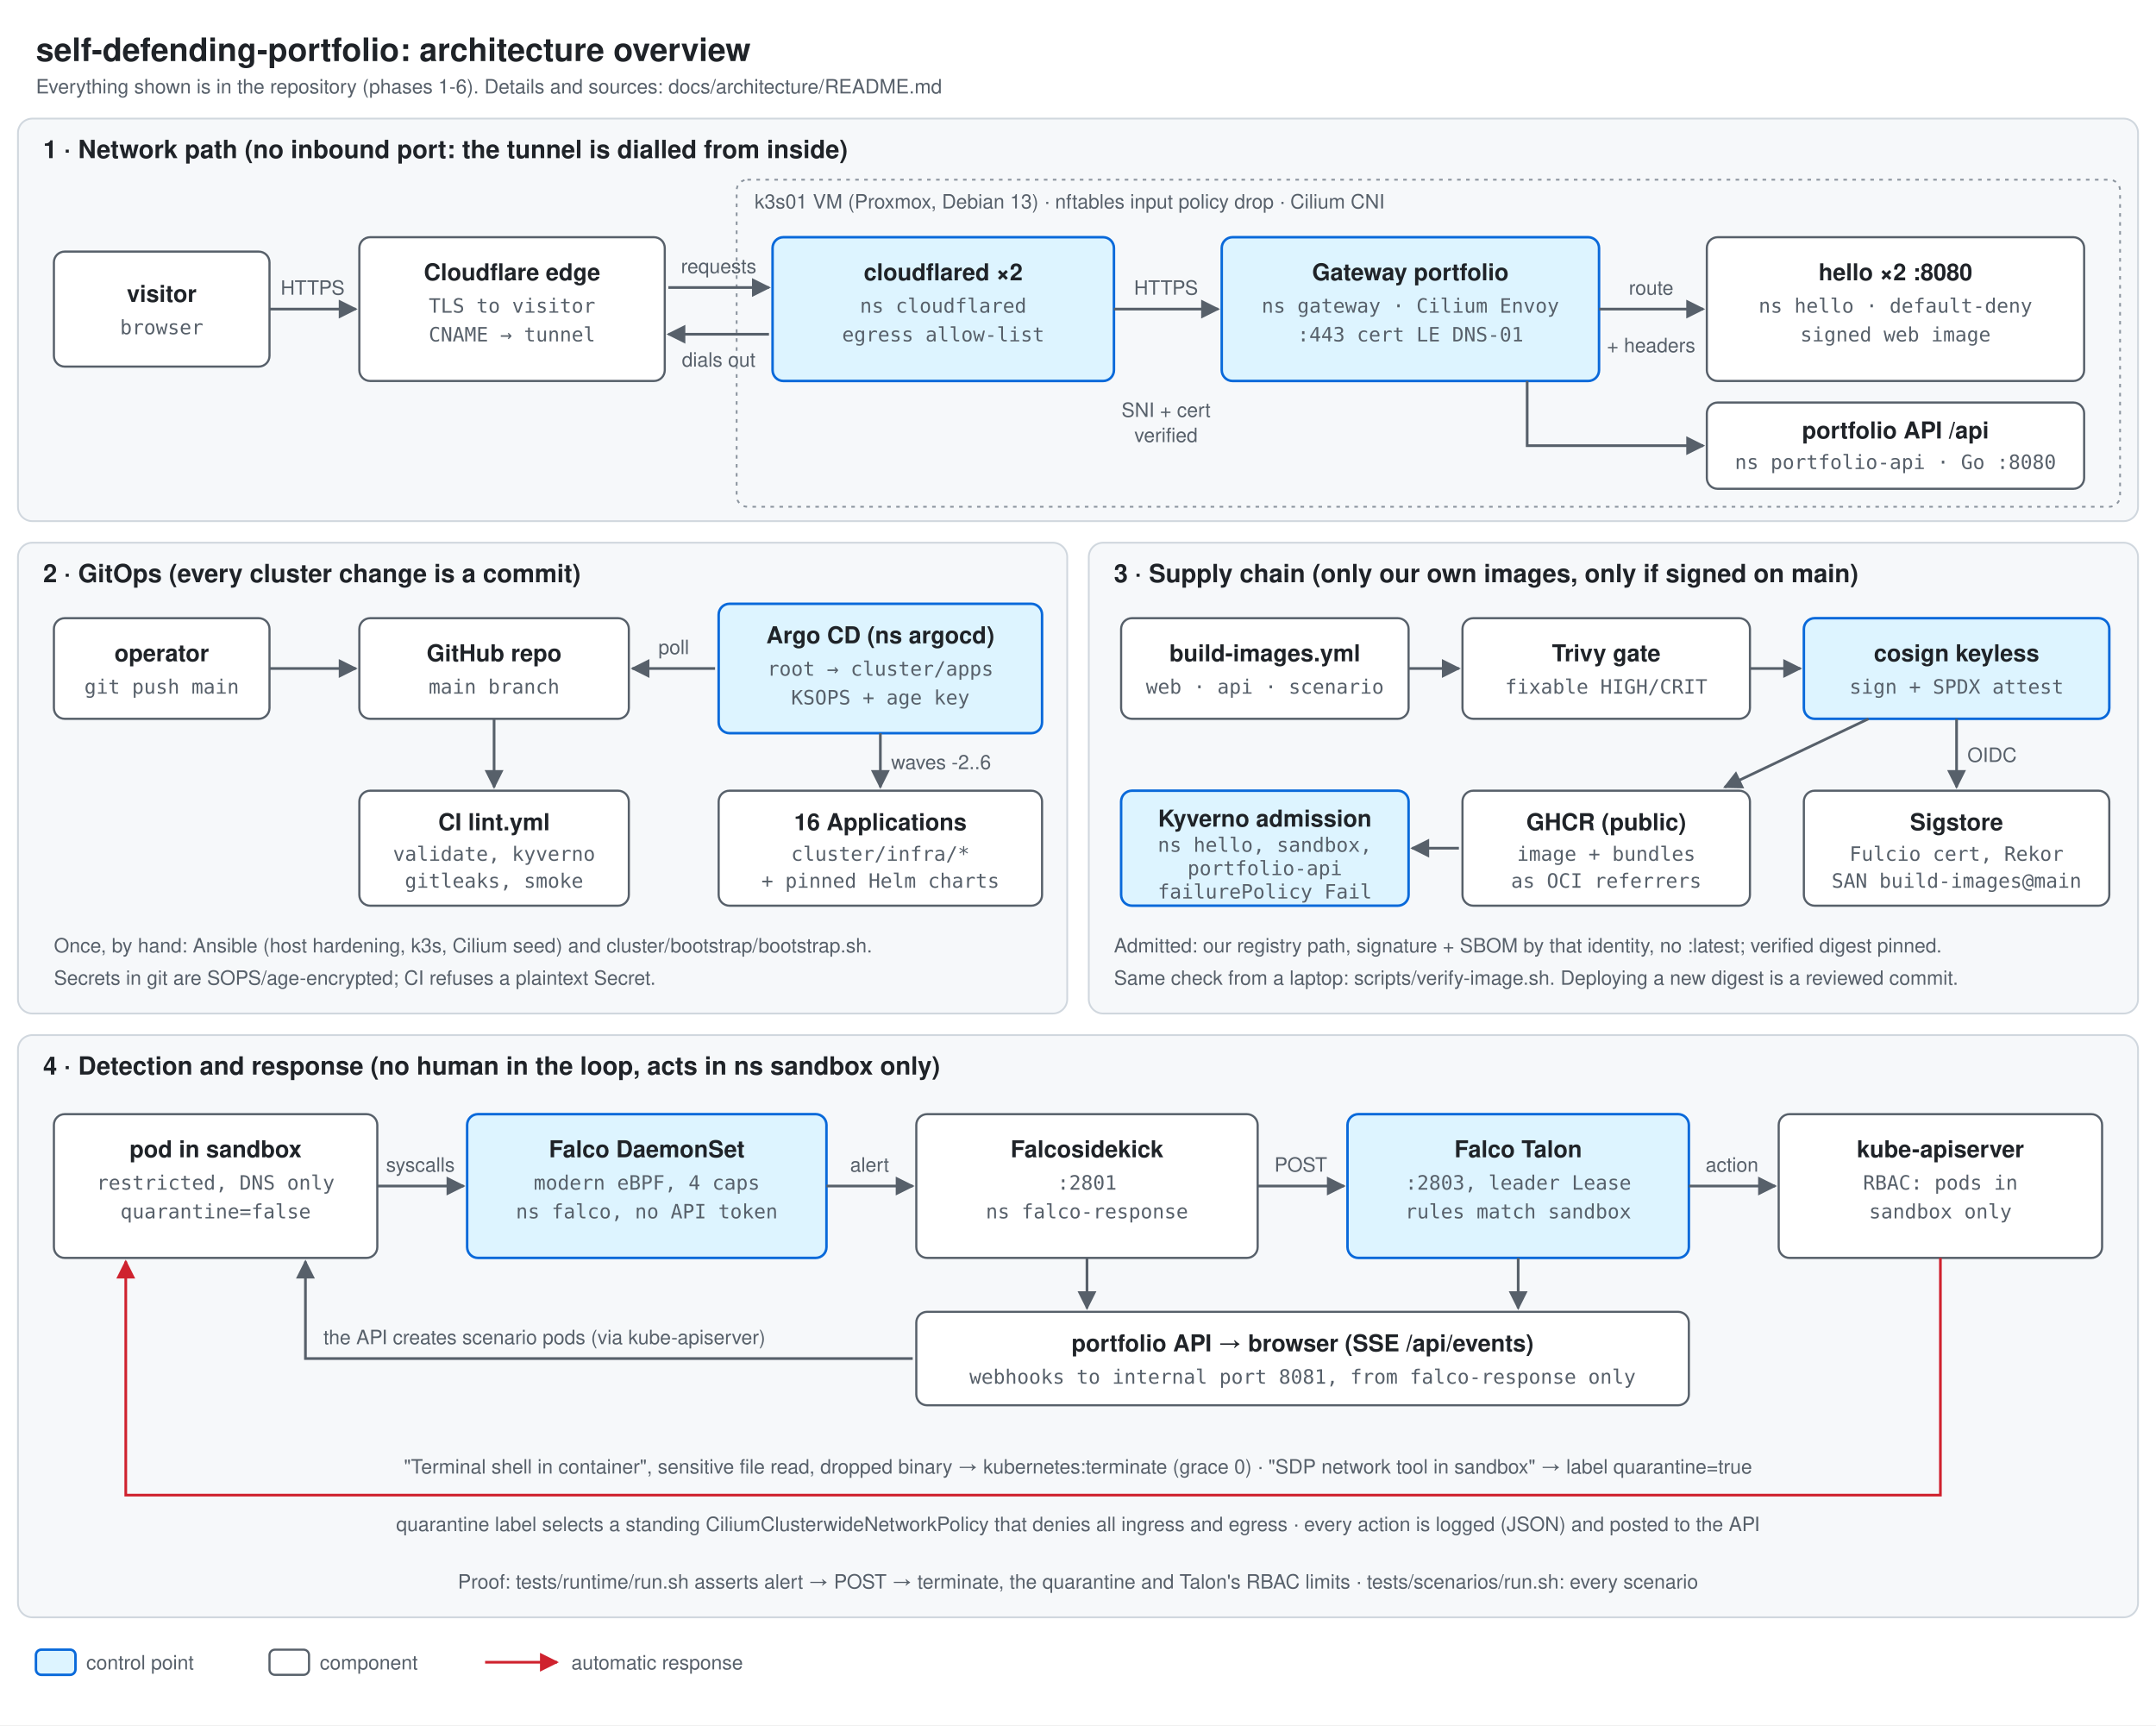
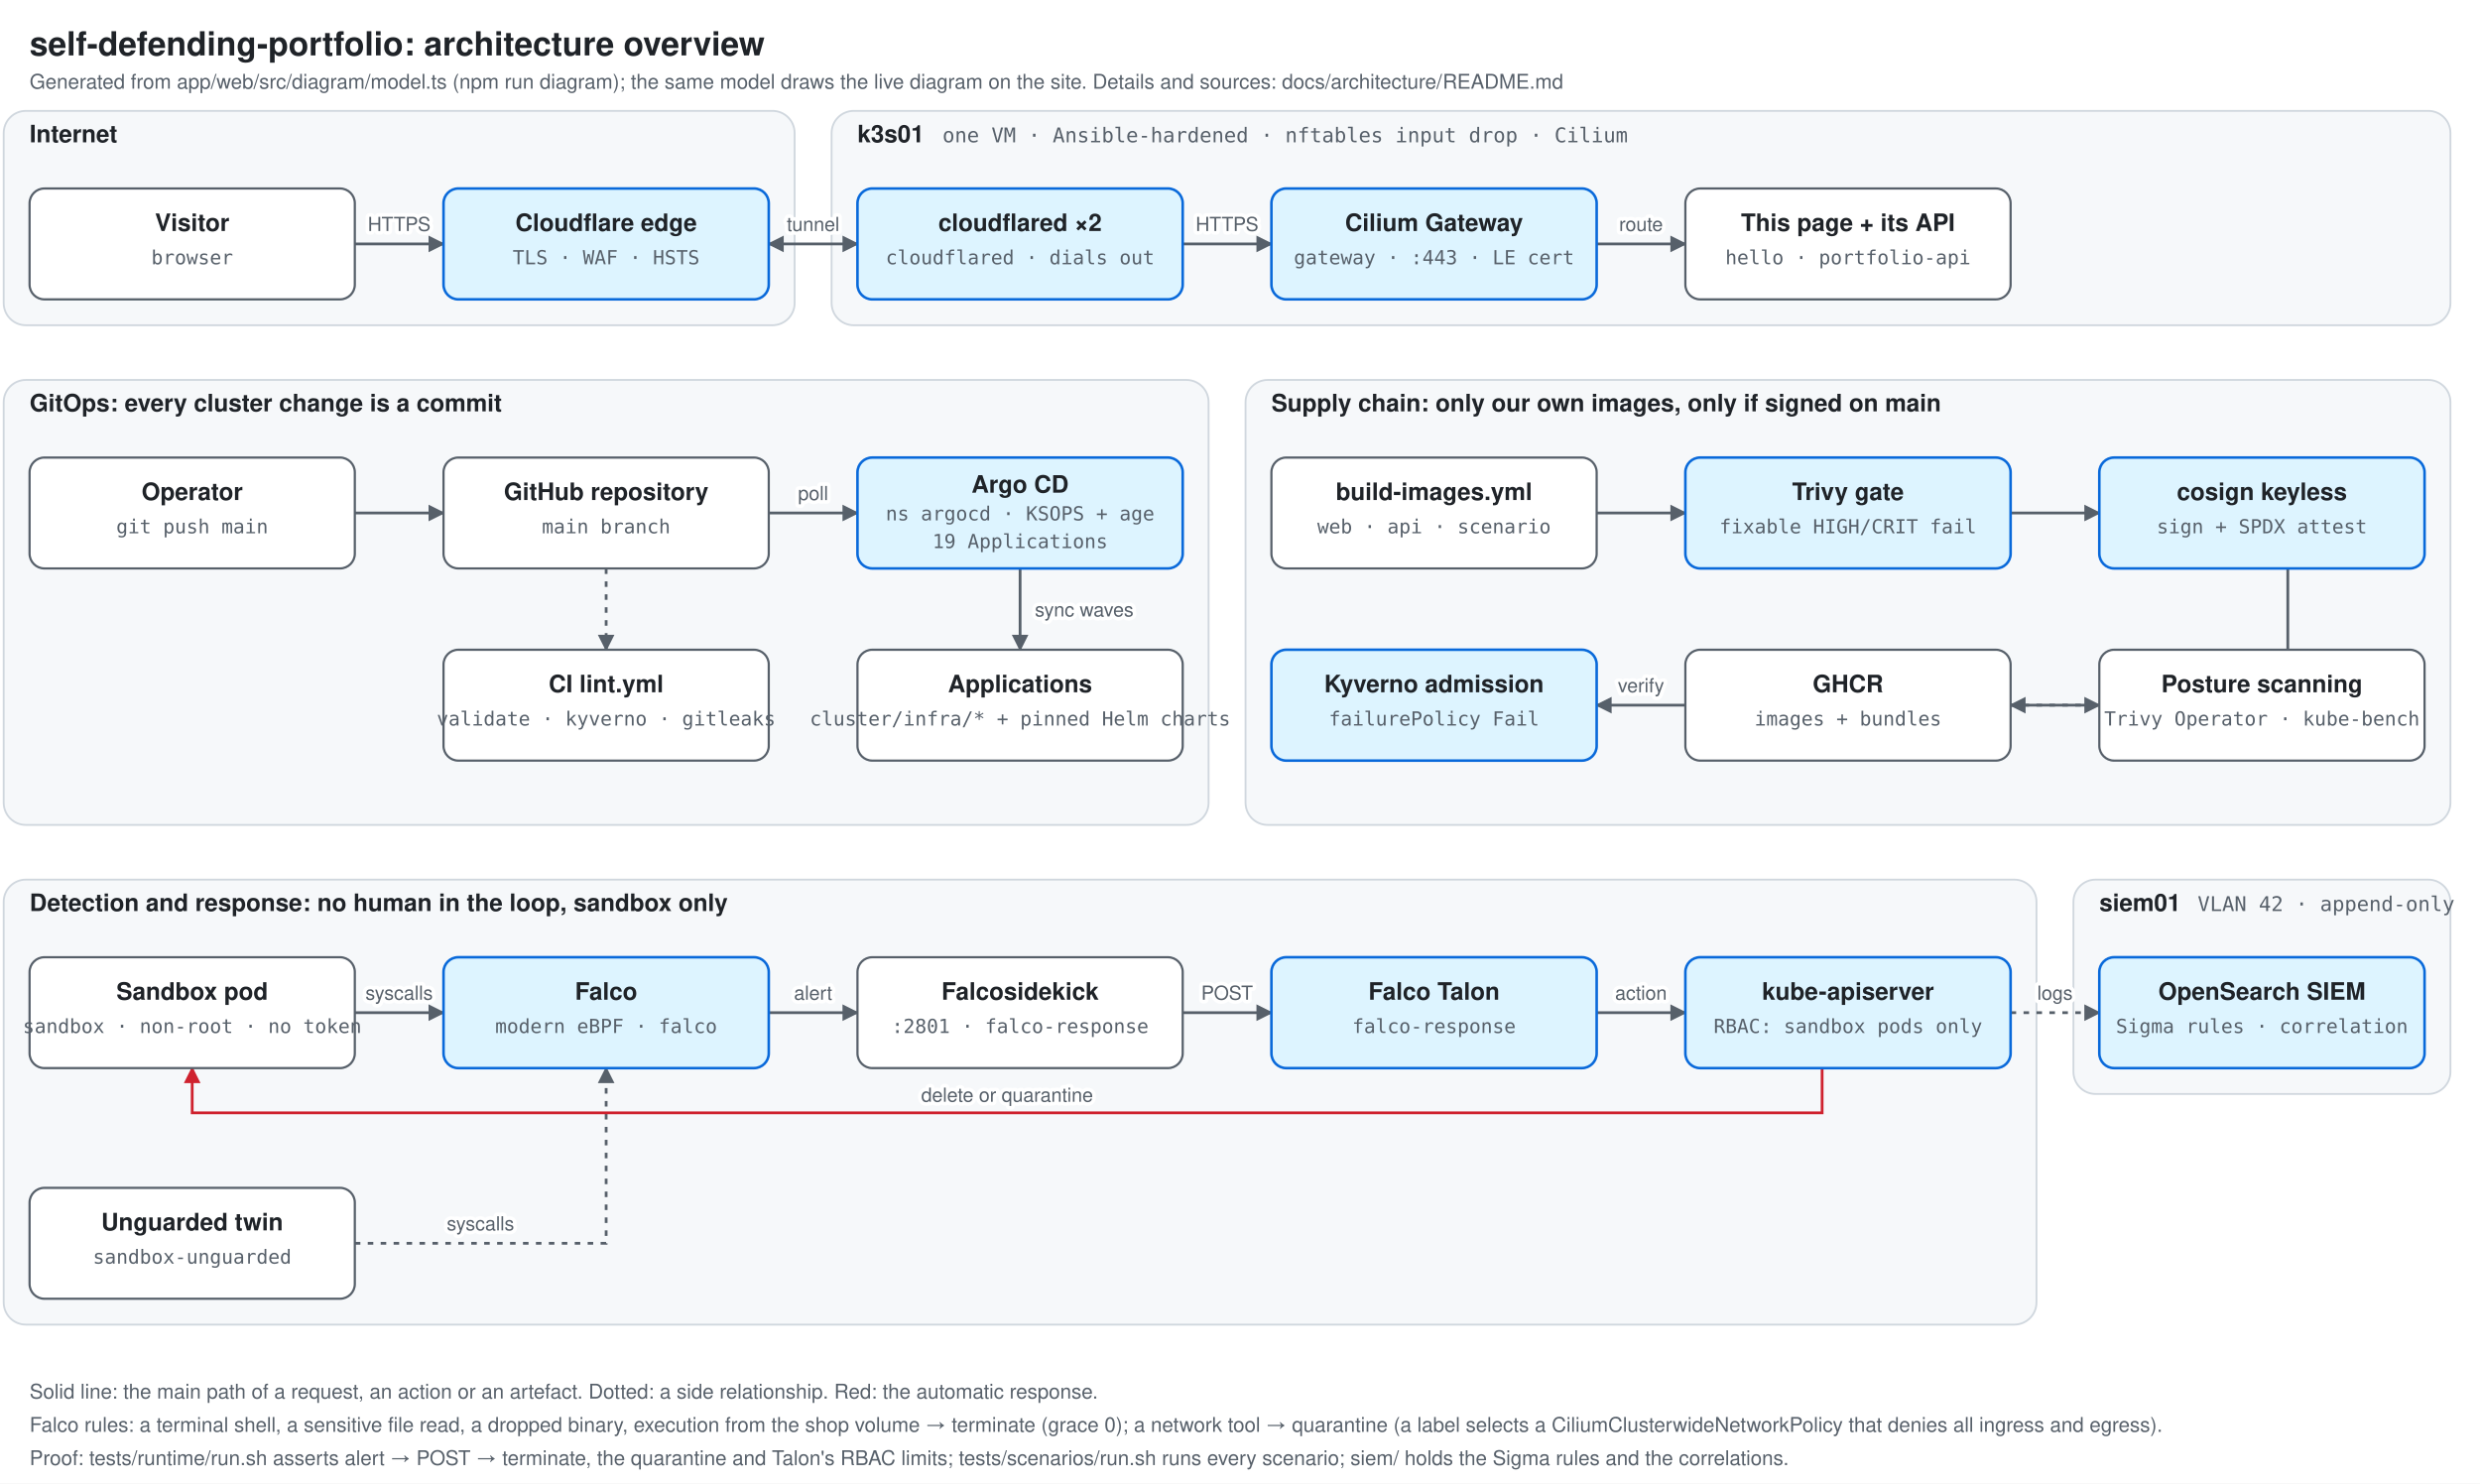
- <svg xmlns="http://www.w3.org/2000/svg" viewBox="0 0 1200 960" width="1200" height="960" role="img" aria-labelledby="t d">
+ <svg xmlns="http://www.w3.org/2000/svg" viewBox="0 0 1342 802.8" width="1342" height="802.8" role="img" aria-labelledby="ov-t ov-d">
  <style>
-     .bg { fill: #ffffff; }
-     .panel { fill: #f6f8fa; stroke: #d0d7de; stroke-width: 1; }
-     .zone { fill: none; stroke: #8c959f; stroke-width: 1; stroke-dasharray: 2 3; }
-     .box { fill: #ffffff; stroke: #57606a; stroke-width: 1.2; }
-     .key { fill: #ddf4ff; stroke: #0969da; stroke-width: 1.4; }
-     .h { font: 600 18px system-ui, -apple-system, "Segoe UI", Helvetica, Arial, sans-serif; fill: #1f2328; }
-     .ph { font: 600 14px system-ui, -apple-system, "Segoe UI", Helvetica, Arial, sans-serif; fill: #1f2328; }
-     .b { font: 600 13px system-ui, -apple-system, "Segoe UI", Helvetica, Arial, sans-serif; fill: #1f2328; }
-     .s { font: 11px ui-monospace, SFMono-Regular, Menlo, Consolas, monospace; fill: #57606a; }
-     .l { font: 11px system-ui, -apple-system, "Segoe UI", Helvetica, Arial, sans-serif; fill: #57606a; }
-     .a { fill: none; stroke: #57606a; stroke-width: 1.5; }
-     .ar { fill: none; stroke: #cf222e; stroke-width: 1.5; }
-     .mh { fill: #57606a; }
-     .mhr { fill: #cf222e; }
+     .dg-bg { fill: #ffffff; }
+     .dg-zonebox { fill: #f6f8fa; stroke: #d0d7de; stroke-width: 1; }
+     .dg-zonetitle { font: 600 13px system-ui, -apple-system, "Segoe UI", Helvetica, Arial, sans-serif; fill: #1f2328; }
+     .dg-zonesub { font: 11px ui-monospace, SFMono-Regular, Menlo, Consolas, monospace; fill: #57606a; }
+     .dg-box { fill: #ffffff; stroke: #57606a; stroke-width: 1.2; }
+     .dg-node--control .dg-box { fill: #ddf4ff; stroke: #0969da; stroke-width: 1.4; }
+     .dg-label { font: 600 13px system-ui, -apple-system, "Segoe UI", Helvetica, Arial, sans-serif; fill: #1f2328; }
+     .dg-sub { font: 10.5px ui-monospace, SFMono-Regular, Menlo, Consolas, monospace; fill: #57606a; }
+     .dg-line { fill: none; stroke: #57606a; stroke-width: 1.5; }
+     .dg-edge--side .dg-line { stroke-dasharray: 3 4; }
+     .dg-edge--response .dg-line { stroke: #cf222e; }
+     .dg-packet { display: none; }
+     .dg-edgelabel { font: 10.5px system-ui, -apple-system, "Segoe UI", Helvetica, Arial, sans-serif; fill: #57606a; paint-order: stroke; stroke: #ffffff; stroke-width: 4px; stroke-linejoin: round; }
+     .dg-head { fill: #57606a; }
+     .dg-head--response { fill: #cf222e; }
+     .dg-title { font: 600 18px system-ui, -apple-system, "Segoe UI", Helvetica, Arial, sans-serif; fill: #1f2328; }
+     .dg-foot { font: 11px system-ui, -apple-system, "Segoe UI", Helvetica, Arial, sans-serif; fill: #57606a; }
    @media (prefers-color-scheme: dark) {
-       .bg { fill: #0d1117; }
-       .panel { fill: #161b22; stroke: #30363d; }
-       .zone { stroke: #6e7681; }
-       .box { fill: #0d1117; stroke: #8b949e; }
-       .key { fill: #0c2d6b; stroke: #4493f8; }
-       .h, .ph, .b { fill: #e6edf3; }
-       .s, .l { fill: #9198a1; }
-       .a { stroke: #8b949e; }
-       .ar { stroke: #f85149; }
-       .mh { fill: #8b949e; }
-       .mhr { fill: #f85149; }
+       .dg-bg { fill: #0d1117; }
+       .dg-zonebox { fill: #161b22; stroke: #30363d; }
+       .dg-zonetitle, .dg-label, .dg-title { fill: #e6edf3; }
+       .dg-zonesub, .dg-sub, .dg-edgelabel, .dg-foot { fill: #9198a1; }
+       .dg-edgelabel { stroke: #0d1117; }
+       .dg-box { fill: #0d1117; stroke: #8b949e; }
+       .dg-node--control .dg-box { fill: #0c2d6b; stroke: #4493f8; }
+       .dg-line { stroke: #8b949e; }
+       .dg-head { fill: #8b949e; }
+       .dg-edge--response .dg-line, .dg-head--response { stroke: #f85149; fill: #f85149; }
+       .dg-edge--response .dg-line { fill: none; }
    }
  </style>
-   <defs>
-     <marker id="m" viewBox="0 0 10 10" refX="9" refY="5" markerWidth="7" markerHeight="7" orient="auto-start-reverse">
-       <path class="mh" d="M0,0 L10,5 L0,10 z" />
-     </marker>
-     <marker id="mr" viewBox="0 0 10 10" refX="9" refY="5" markerWidth="7" markerHeight="7" orient="auto-start-reverse">
-       <path class="mhr" d="M0,0 L10,5 L0,10 z" />
-     </marker>
-   </defs>
-   <rect class="bg" x="0" y="0" width="1200" height="960" />
-   <text class="h" x="20" y="34">self-defending-portfolio: architecture overview</text>
-   <text class="l" x="20" y="52">Everything shown is in the repository (phases 1-6). Details and sources: docs/architecture/README.md</text>
-   <rect class="panel" x="10" y="66" width="1180" height="224" rx="8" />
-   <text class="ph" x="24" y="88">1 · Network path (no inbound port: the tunnel is dialled from inside)</text>
-   <rect class="zone" x="410" y="100" width="770" height="182" rx="6" />
-   <text class="l" x="420" y="116">k3s01 VM (Proxmox, Debian 13) · nftables input policy drop · Cilium CNI</text>
-   <rect class="box" x="30" y="140" width="120" height="64" rx="6" />
-   <text class="b" x="90" y="168" text-anchor="middle">visitor</text>
-   <text class="s" x="90" y="186" text-anchor="middle">browser</text>
-   <rect class="box" x="200" y="132" width="170" height="80" rx="6" />
-   <text class="b" x="285" y="156" text-anchor="middle">Cloudflare edge</text>
-   <text class="s" x="285" y="174" text-anchor="middle">TLS to visitor</text>
-   <text class="s" x="285" y="190" text-anchor="middle">CNAME → tunnel</text>
-   <rect class="key" x="430" y="132" width="190" height="80" rx="6" />
-   <text class="b" x="525" y="156" text-anchor="middle">cloudflared ×2</text>
-   <text class="s" x="525" y="174" text-anchor="middle">ns cloudflared</text>
-   <text class="s" x="525" y="190" text-anchor="middle">egress allow-list</text>
-   <rect class="key" x="680" y="132" width="210" height="80" rx="6" />
-   <text class="b" x="785" y="156" text-anchor="middle">Gateway portfolio</text>
-   <text class="s" x="785" y="174" text-anchor="middle">ns gateway · Cilium Envoy</text>
-   <text class="s" x="785" y="190" text-anchor="middle">:443 cert LE DNS-01</text>
-   <rect class="box" x="950" y="132" width="210" height="80" rx="6" />
-   <text class="b" x="1055" y="156" text-anchor="middle">hello ×2 :8080</text>
-   <text class="s" x="1055" y="174" text-anchor="middle">ns hello · default-deny</text>
-   <text class="s" x="1055" y="190" text-anchor="middle">signed web image</text>
-   <rect class="box" x="950" y="224" width="210" height="48" rx="6" />
-   <text class="b" x="1055" y="244" text-anchor="middle">portfolio API /api</text>
-   <text class="s" x="1055" y="261" text-anchor="middle">ns portfolio-api · Go :8080</text>
-   <path class="a" d="M150,172 L198,172" marker-end="url(#m)" />
-   <text class="l" x="174" y="164" text-anchor="middle">HTTPS</text>
-   <path class="a" d="M372,160 L428,160" marker-end="url(#m)" />
-   <text class="l" x="400" y="152" text-anchor="middle">requests</text>
-   <path class="a" d="M428,186 L372,186" marker-end="url(#m)" />
-   <text class="l" x="400" y="204" text-anchor="middle">dials out</text>
-   <path class="a" d="M620,172 L678,172" marker-end="url(#m)" />
-   <text class="l" x="649" y="164" text-anchor="middle">HTTPS</text>
-   <text class="l" x="649" y="232" text-anchor="middle">SNI + cert</text>
-   <text class="l" x="649" y="246" text-anchor="middle">verified</text>
-   <path class="a" d="M890,172 L948,172" marker-end="url(#m)" />
-   <text class="l" x="919" y="164" text-anchor="middle">route</text>
-   <text class="l" x="919" y="196" text-anchor="middle">+ headers</text>
-   <path class="a" d="M850,212 L850,248 L948,248" marker-end="url(#m)" />
-   <rect class="panel" x="10" y="302" width="584" height="262" rx="8" />
-   <text class="ph" x="24" y="324">2 · GitOps (every cluster change is a commit)</text>
-   <rect class="box" x="30" y="344" width="120" height="56" rx="6" />
-   <text class="b" x="90" y="368" text-anchor="middle">operator</text>
-   <text class="s" x="90" y="386" text-anchor="middle">git push main</text>
-   <rect class="box" x="200" y="344" width="150" height="56" rx="6" />
-   <text class="b" x="275" y="368" text-anchor="middle">GitHub repo</text>
-   <text class="s" x="275" y="386" text-anchor="middle">main branch</text>
-   <rect class="key" x="400" y="336" width="180" height="72" rx="6" />
-   <text class="b" x="490" y="358" text-anchor="middle">Argo CD (ns argocd)</text>
-   <text class="s" x="490" y="376" text-anchor="middle">root → cluster/apps</text>
-   <text class="s" x="490" y="392" text-anchor="middle">KSOPS + age key</text>
-   <rect class="box" x="200" y="440" width="150" height="64" rx="6" />
-   <text class="b" x="275" y="462" text-anchor="middle">CI lint.yml</text>
-   <text class="s" x="275" y="479" text-anchor="middle">validate, kyverno</text>
-   <text class="s" x="275" y="494" text-anchor="middle">gitleaks, smoke</text>
-   <rect class="box" x="400" y="440" width="180" height="64" rx="6" />
-   <text class="b" x="490" y="462" text-anchor="middle">16 Applications</text>
-   <text class="s" x="490" y="479" text-anchor="middle">cluster/infra/*</text>
-   <text class="s" x="490" y="494" text-anchor="middle">+ pinned Helm charts</text>
-   <path class="a" d="M150,372 L198,372" marker-end="url(#m)" />
-   <path class="a" d="M275,400 L275,438" marker-end="url(#m)" />
-   <path class="a" d="M398,372 L352,372" marker-end="url(#m)" />
-   <text class="l" x="375" y="364" text-anchor="middle">poll</text>
-   <path class="a" d="M490,408 L490,438" marker-end="url(#m)" />
-   <text class="l" x="496" y="428">waves -2..6</text>
-   <text class="l" x="30" y="530">Once, by hand: Ansible (host hardening, k3s, Cilium seed) and cluster/bootstrap/bootstrap.sh.</text>
-   <text class="l" x="30" y="548">Secrets in git are SOPS/age-encrypted; CI refuses a plaintext Secret.</text>
-   <rect class="panel" x="606" y="302" width="584" height="262" rx="8" />
-   <text class="ph" x="620" y="324">3 · Supply chain (only our own images, only if signed on main)</text>
-   <rect class="box" x="624" y="344" width="160" height="56" rx="6" />
-   <text class="b" x="704" y="368" text-anchor="middle">build-images.yml</text>
-   <text class="s" x="704" y="386" text-anchor="middle">web · api · scenario</text>
-   <rect class="box" x="814" y="344" width="160" height="56" rx="6" />
-   <text class="b" x="894" y="368" text-anchor="middle">Trivy gate</text>
-   <text class="s" x="894" y="386" text-anchor="middle">fixable HIGH/CRIT</text>
-   <rect class="key" x="1004" y="344" width="170" height="56" rx="6" />
-   <text class="b" x="1089" y="368" text-anchor="middle">cosign keyless</text>
-   <text class="s" x="1089" y="386" text-anchor="middle">sign + SPDX attest</text>
-   <rect class="box" x="1004" y="440" width="170" height="64" rx="6" />
-   <text class="b" x="1089" y="462" text-anchor="middle">Sigstore</text>
-   <text class="s" x="1089" y="479" text-anchor="middle">Fulcio cert, Rekor</text>
-   <text class="s" x="1089" y="494" text-anchor="middle">SAN build-images@main</text>
-   <rect class="box" x="814" y="440" width="160" height="64" rx="6" />
-   <text class="b" x="894" y="462" text-anchor="middle">GHCR (public)</text>
-   <text class="s" x="894" y="479" text-anchor="middle">image + bundles</text>
-   <text class="s" x="894" y="494" text-anchor="middle">as OCI referrers</text>
-   <rect class="key" x="624" y="440" width="160" height="64" rx="6" />
-   <text class="b" x="704" y="460" text-anchor="middle">Kyverno admission</text>
-   <text class="s" x="704" y="474" text-anchor="middle">ns hello, sandbox,</text>
-   <text class="s" x="704" y="487" text-anchor="middle">portfolio-api</text>
-   <text class="s" x="704" y="500" text-anchor="middle">failurePolicy Fail</text>
-   <path class="a" d="M784,372 L812,372" marker-end="url(#m)" />
-   <path class="a" d="M974,372 L1002,372" marker-end="url(#m)" />
-   <path class="a" d="M1089,400 L1089,438" marker-end="url(#m)" />
-   <text class="l" x="1095" y="424">OIDC</text>
-   <path class="a" d="M1040,400 L960,438" marker-end="url(#m)" />
-   <path class="a" d="M812,472 L786,472" marker-end="url(#m)" />
-   <text class="l" x="620" y="530">Admitted: our registry path, signature + SBOM by that identity, no :latest; verified digest pinned.</text>
-   <text class="l" x="620" y="548">Same check from a laptop: scripts/verify-image.sh. Deploying a new digest is a reviewed commit.</text>
-   <rect class="panel" x="10" y="576" width="1180" height="324" rx="8" />
-   <text class="ph" x="24" y="598">4 · Detection and response (no human in the loop, acts in ns sandbox only)</text>
-   <rect class="box" x="30" y="620" width="180" height="80" rx="6" />
-   <text class="b" x="120" y="644" text-anchor="middle">pod in sandbox</text>
-   <text class="s" x="120" y="662" text-anchor="middle">restricted, DNS only</text>
-   <text class="s" x="120" y="678" text-anchor="middle">quarantine=false</text>
-   <rect class="key" x="260" y="620" width="200" height="80" rx="6" />
-   <text class="b" x="360" y="644" text-anchor="middle">Falco DaemonSet</text>
-   <text class="s" x="360" y="662" text-anchor="middle">modern eBPF, 4 caps</text>
-   <text class="s" x="360" y="678" text-anchor="middle">ns falco, no API token</text>
-   <rect class="box" x="510" y="620" width="190" height="80" rx="6" />
-   <text class="b" x="605" y="644" text-anchor="middle">Falcosidekick</text>
-   <text class="s" x="605" y="662" text-anchor="middle">:2801</text>
-   <text class="s" x="605" y="678" text-anchor="middle">ns falco-response</text>
-   <rect class="key" x="750" y="620" width="190" height="80" rx="6" />
-   <text class="b" x="845" y="644" text-anchor="middle">Falco Talon</text>
-   <text class="s" x="845" y="662" text-anchor="middle">:2803, leader Lease</text>
-   <text class="s" x="845" y="678" text-anchor="middle">rules match sandbox</text>
-   <rect class="box" x="990" y="620" width="180" height="80" rx="6" />
-   <text class="b" x="1080" y="644" text-anchor="middle">kube-apiserver</text>
-   <text class="s" x="1080" y="662" text-anchor="middle">RBAC: pods in</text>
-   <text class="s" x="1080" y="678" text-anchor="middle">sandbox only</text>
-   <path class="a" d="M210,660 L258,660" marker-end="url(#m)" />
-   <text class="l" x="234" y="652" text-anchor="middle">syscalls</text>
-   <path class="a" d="M460,660 L508,660" marker-end="url(#m)" />
-   <text class="l" x="484" y="652" text-anchor="middle">alert</text>
-   <path class="a" d="M700,660 L748,660" marker-end="url(#m)" />
-   <text class="l" x="724" y="652" text-anchor="middle">POST</text>
-   <path class="a" d="M940,660 L988,660" marker-end="url(#m)" />
-   <text class="l" x="964" y="652" text-anchor="middle">action</text>
-   <rect class="box" x="510" y="730" width="430" height="52" rx="6" />
-   <text class="b" x="725" y="752" text-anchor="middle">portfolio API → browser (SSE /api/events)</text>
-   <text class="s" x="725" y="770" text-anchor="middle">webhooks to internal port 8081, from falco-response only</text>
-   <path class="a" d="M605,700 L605,728" marker-end="url(#m)" />
-   <path class="a" d="M845,700 L845,728" marker-end="url(#m)" />
-   <path class="a" d="M508,756 L170,756 L170,702" marker-end="url(#m)" />
-   <text class="l" x="180" y="748">the API creates scenario pods (via kube-apiserver)</text>
-   <path class="ar" d="M1080,700 L1080,832 L70,832 L70,702" marker-end="url(#mr)" />
-   <text class="l" x="600" y="820" text-anchor="middle">"Terminal shell in container", sensitive file read, dropped binary → kubernetes:terminate (grace 0) · "SDP network tool in sandbox" → label quarantine=true</text>
-   <text class="l" x="600" y="852" text-anchor="middle">quarantine label selects a standing CiliumClusterwideNetworkPolicy that denies all ingress and egress · every action is logged (JSON) and posted to the API</text>
-   <text class="l" x="600" y="884" text-anchor="middle">Proof: tests/runtime/run.sh asserts alert → POST → terminate, the quarantine and Talon's RBAC limits · tests/scenarios/run.sh: every scenario</text>
-   <rect class="key" x="20" y="918" width="22" height="14" rx="3" />
-   <text class="l" x="48" y="929">control point</text>
-   <rect class="box" x="150" y="918" width="22" height="14" rx="3" />
-   <text class="l" x="178" y="929">component</text>
-   <path class="ar" d="M270,925 L310,925" marker-end="url(#mr)" />
-   <text class="l" x="318" y="929">automatic response</text>
+   <rect class="dg-bg" x="0" y="0" width="1342" height="802.8" />
+   <text class="dg-title" x="16" y="30">self-defending-portfolio: architecture overview</text>
+   <text class="dg-foot" x="16" y="48">Generated from app/web/src/diagram/model.ts (npm run diagram); the same model draws the live diagram on the site. Details and sources: docs/architecture/README.md</text>
+   <svg viewBox="0 0 1342 674.8" class="dg dg--full" role="img" aria-labelledby="ov-title ov-desc" x="0" y="58" width="1342" height="674.8">
+     <defs>
+       <marker id="ov-arrow-flow" viewBox="0 0 10 10" refX="9" refY="5" markerWidth="6" markerHeight="6" orient="auto-start-reverse">
+         <path class="dg-head dg-head--flow" d="M0,0 L10,5 L0,10 z" />
+       </marker>
+       <marker id="ov-arrow-side" viewBox="0 0 10 10" refX="9" refY="5" markerWidth="6" markerHeight="6" orient="auto-start-reverse">
+         <path class="dg-head dg-head--side" d="M0,0 L10,5 L0,10 z" />
+       </marker>
+       <marker id="ov-arrow-response" viewBox="0 0 10 10" refX="9" refY="5" markerWidth="6" markerHeight="6" orient="auto-start-reverse">
+         <path class="dg-head dg-head--response" d="M0,0 L10,5 L0,10 z" />
+       </marker>
+       <marker id="ov-arrow-lit" viewBox="0 0 10 10" refX="9" refY="5" markerWidth="6" markerHeight="6" orient="auto-start-reverse">
+         <path class="dg-head dg-head--lit" d="M0,0 L10,5 L0,10 z" />
+       </marker>
+     </defs>
+     <g class="dg-zones">
+       <g class="dg-zone" data-zone="internet">
+         <rect class="dg-zonebox" x="2" y="2" width="428" height="116" rx="12" />
+         <text class="dg-zonetitle" x="16" y="19">Internet</text>
+       </g>
+       <g class="dg-zone" data-zone="k3s01">
+         <rect class="dg-zonebox" x="450" y="2" width="876" height="116" rx="12" />
+         <text class="dg-zonetitle" x="464" y="19">k3s01</text>
+         <text class="dg-zonesub" x="510" y="19">one VM · Ansible-hardened · nftables input drop · Cilium</text>
+       </g>
+       <g class="dg-zone" data-zone="siem01">
+         <rect class="dg-zonebox" x="1122" y="418" width="204" height="116" rx="12" />
+         <text class="dg-zonetitle" x="1136" y="435">siem01</text>
+         <text class="dg-zonesub" x="1189.2" y="435">VLAN 42 · append-only</text>
+       </g>
+       <g class="dg-zone" data-zone="gitops">
+         <rect class="dg-zonebox" x="2" y="147.6" width="652" height="240.8" rx="12" />
+         <text class="dg-zonetitle" x="16" y="164.6">GitOps: every cluster change is a commit</text>
+       </g>
+       <g class="dg-zone" data-zone="supply">
+         <rect class="dg-zonebox" x="674" y="147.6" width="652" height="240.8" rx="12" />
+         <text class="dg-zonetitle" x="688" y="164.6">Supply chain: only our own images, only if signed on main</text>
+       </g>
+       <g class="dg-zone" data-zone="runtime">
+         <rect class="dg-zonebox" x="2" y="418" width="1100" height="240.8" rx="12" />
+         <text class="dg-zonetitle" x="16" y="435">Detection and response: no human in the loop, sandbox only</text>
+       </g>
+     </g>
+     <g class="dg-edges">
+       <g class="dg-edge dg-edge--flow" data-edge="visitor-cloudflare" data-lit="false">
+         <path class="dg-line" d="M192,74 H240" marker-end="url(#ov-arrow-flow)" />
+         <path class="dg-packet" d="M192,74 H240" />
+         <text class="dg-edgelabel" x="216" y="67" text-anchor="middle">HTTPS</text>
+       </g>
+       <g class="dg-edge dg-edge--flow" data-edge="cloudflare-cloudflared" data-lit="false">
+         <path class="dg-line" d="M416,74 H464" marker-end="url(#ov-arrow-flow)" marker-start="url(#ov-arrow-flow)" />
+         <path class="dg-packet" d="M416,74 H464" />
+         <text class="dg-edgelabel" x="440" y="67" text-anchor="middle">tunnel</text>
+       </g>
+       <g class="dg-edge dg-edge--flow" data-edge="cloudflared-gateway" data-lit="false">
+         <path class="dg-line" d="M640,74 H688" marker-end="url(#ov-arrow-flow)" />
+         <path class="dg-packet" d="M640,74 H688" />
+         <text class="dg-edgelabel" x="664" y="67" text-anchor="middle">HTTPS</text>
+       </g>
+       <g class="dg-edge dg-edge--flow" data-edge="gateway-site" data-lit="false">
+         <path class="dg-line" d="M864,74 H912" marker-end="url(#ov-arrow-flow)" />
+         <path class="dg-packet" d="M864,74 H912" />
+         <text class="dg-edgelabel" x="888" y="67" text-anchor="middle">route</text>
+       </g>
+       <g class="dg-edge dg-edge--flow" data-edge="pod-falco" data-lit="false">
+         <path class="dg-line" d="M192,490 H240" marker-end="url(#ov-arrow-flow)" />
+         <path class="dg-packet" d="M192,490 H240" />
+         <text class="dg-edgelabel" x="216" y="483" text-anchor="middle">syscalls</text>
+       </g>
+       <g class="dg-edge dg-edge--side" data-edge="twin-falco" data-lit="false">
+         <path class="dg-line" d="M192,614.8 H328 V520" marker-end="url(#ov-arrow-side)" />
+         <path class="dg-packet" d="M192,614.8 H328 V520" />
+         <text class="dg-edgelabel" x="260" y="607.8" text-anchor="middle">syscalls</text>
+       </g>
+       <g class="dg-edge dg-edge--flow" data-edge="talon-kube-apiserver" data-lit="false">
+         <path class="dg-line" d="M864,490 H912" marker-end="url(#ov-arrow-flow)" />
+         <path class="dg-packet" d="M864,490 H912" />
+         <text class="dg-edgelabel" x="888" y="483" text-anchor="middle">action</text>
+       </g>
+       <g class="dg-edge dg-edge--response" data-edge="kube-apiserver-pod" data-lit="false">
+         <path class="dg-line" d="M986,520 V544.2 H104 V520" marker-end="url(#ov-arrow-response)" />
+         <path class="dg-packet" d="M986,520 V544.2 H104 V520" />
+         <text class="dg-edgelabel" x="545" y="538.2" text-anchor="middle">delete or quarantine</text>
+       </g>
+       <g class="dg-edge dg-edge--side" data-edge="kube-apiserver-siem" data-lit="false">
+         <path class="dg-line" d="M1088,490 H1136" marker-end="url(#ov-arrow-side)" />
+         <path class="dg-packet" d="M1088,490 H1136" />
+         <text class="dg-edgelabel" x="1112" y="483" text-anchor="middle">logs</text>
+       </g>
+       <g class="dg-edge dg-edge--flow" data-edge="operator-repo" data-lit="false">
+         <path class="dg-line" d="M192,219.6 H240" marker-end="url(#ov-arrow-flow)" />
+         <path class="dg-packet" d="M192,219.6 H240" />
+       </g>
+       <g class="dg-edge dg-edge--side" data-edge="repo-ci" data-lit="false">
+         <path class="dg-line" d="M328,249.6 V293.6" marker-end="url(#ov-arrow-side)" />
+         <path class="dg-packet" d="M328,249.6 V293.6" />
+       </g>
+       <g class="dg-edge dg-edge--flow" data-edge="repo-argocd" data-lit="false">
+         <path class="dg-line" d="M416,219.6 H464" marker-end="url(#ov-arrow-flow)" />
+         <path class="dg-packet" d="M416,219.6 H464" />
+         <text class="dg-edgelabel" x="440" y="212.6" text-anchor="middle">poll</text>
+       </g>
+       <g class="dg-edge dg-edge--flow" data-edge="argocd-apps" data-lit="false">
+         <path class="dg-line" d="M552,249.6 V293.6" marker-end="url(#ov-arrow-flow)" />
+         <path class="dg-packet" d="M552,249.6 V293.6" />
+         <text class="dg-edgelabel" x="560" y="275.6" text-anchor="start">sync waves</text>
+       </g>
+       <g class="dg-edge dg-edge--flow" data-edge="build-trivy" data-lit="false">
+         <path class="dg-line" d="M864,219.6 H912" marker-end="url(#ov-arrow-flow)" />
+         <path class="dg-packet" d="M864,219.6 H912" />
+       </g>
+       <g class="dg-edge dg-edge--flow" data-edge="trivy-cosign" data-lit="false">
+         <path class="dg-line" d="M1088,219.6 H1136" marker-end="url(#ov-arrow-flow)" />
+         <path class="dg-packet" d="M1088,219.6 H1136" />
+       </g>
+       <g class="dg-edge dg-edge--flow" data-edge="cosign-ghcr" data-lit="false">
+         <path class="dg-line" d="M1238,249.6 V323.6 H1088" marker-end="url(#ov-arrow-flow)" />
+         <path class="dg-packet" d="M1238,249.6 V323.6 H1088" />
+         <text class="dg-edgelabel" x="1163" y="316.6" text-anchor="middle">push</text>
+       </g>
+       <g class="dg-edge dg-edge--flow" data-edge="ghcr-kyverno" data-lit="false">
+         <path class="dg-line" d="M912,323.6 H864" marker-end="url(#ov-arrow-flow)" />
+         <path class="dg-packet" d="M912,323.6 H864" />
+         <text class="dg-edgelabel" x="888" y="316.6" text-anchor="middle">verify</text>
+       </g>
+       <g class="dg-edge dg-edge--side" data-edge="ghcr-posture" data-lit="false">
+         <path class="dg-line" d="M1088,323.6 H1136" marker-end="url(#ov-arrow-side)" />
+         <path class="dg-packet" d="M1088,323.6 H1136" />
+       </g>
+       <g class="dg-edge dg-edge--flow" data-edge="falco-falcosidekick" data-lit="false">
+         <path class="dg-line" d="M416,490 H464" marker-end="url(#ov-arrow-flow)" />
+         <path class="dg-packet" d="M416,490 H464" />
+         <text class="dg-edgelabel" x="440" y="483" text-anchor="middle">alert</text>
+       </g>
+       <g class="dg-edge dg-edge--flow" data-edge="falcosidekick-talon" data-lit="false">
+         <path class="dg-line" d="M640,490 H688" marker-end="url(#ov-arrow-flow)" />
+         <path class="dg-packet" d="M640,490 H688" />
+         <text class="dg-edgelabel" x="664" y="483" text-anchor="middle">POST</text>
+       </g>
+     </g>
+     <g class="dg-nodes">
+       <g class="dg-node dg-node--plain" id="ov-visitor" data-node="visitor" data-state="idle" transform="translate(16 44)">
+         <rect class="dg-box" width="176" height="60" rx="8" />
+         <text class="dg-label" x="88" y="23" text-anchor="middle">Visitor</text>
+         <text class="dg-sub" x="88" y="41" text-anchor="middle">browser</text>
+       </g>
+       <g class="dg-node dg-node--control" id="ov-cloudflare" data-node="cloudflare" data-state="idle" transform="translate(240 44)">
+         <rect class="dg-box" width="176" height="60" rx="8" />
+         <text class="dg-label" x="88" y="23" text-anchor="middle">Cloudflare edge</text>
+         <text class="dg-sub" x="88" y="41" text-anchor="middle">TLS · WAF · HSTS</text>
+       </g>
+       <g class="dg-node dg-node--control" id="ov-cloudflared" data-node="cloudflared" data-state="idle" transform="translate(464 44)">
+         <rect class="dg-box" width="176" height="60" rx="8" />
+         <text class="dg-label" x="88" y="23" text-anchor="middle">cloudflared ×2</text>
+         <text class="dg-sub" x="88" y="41" text-anchor="middle">cloudflared · dials out</text>
+       </g>
+       <g class="dg-node dg-node--control" id="ov-gateway" data-node="gateway" data-state="idle" transform="translate(688 44)">
+         <rect class="dg-box" width="176" height="60" rx="8" />
+         <text class="dg-label" x="88" y="23" text-anchor="middle">Cilium Gateway</text>
+         <text class="dg-sub" x="88" y="41" text-anchor="middle">gateway · :443 · LE cert</text>
+       </g>
+       <g class="dg-node dg-node--plain" id="ov-site" data-node="site" data-state="idle" transform="translate(912 44)">
+         <rect class="dg-box" width="176" height="60" rx="8" />
+         <text class="dg-label" x="88" y="23" text-anchor="middle">This page + its API</text>
+         <text class="dg-sub" x="88" y="41" text-anchor="middle">hello · portfolio-api</text>
+       </g>
+       <g class="dg-node dg-node--control" id="ov-kube-apiserver" data-node="kube-apiserver" data-state="idle" transform="translate(912 460)">
+         <rect class="dg-box" width="176" height="60" rx="8" />
+         <text class="dg-label" x="88" y="23" text-anchor="middle">kube-apiserver</text>
+         <text class="dg-sub" x="88" y="41" text-anchor="middle">RBAC: sandbox pods only</text>
+       </g>
+       <g class="dg-node dg-node--plain" id="ov-pod" data-node="pod" data-state="idle" transform="translate(16 460)">
+         <rect class="dg-box" width="176" height="60" rx="8" />
+         <text class="dg-label" x="88" y="23" text-anchor="middle">Sandbox pod</text>
+         <text class="dg-sub" x="88" y="41" text-anchor="middle">sandbox · non-root · no token</text>
+       </g>
+       <g class="dg-node dg-node--plain" id="ov-twin" data-node="twin" data-state="idle" transform="translate(16 584.8)">
+         <rect class="dg-box" width="176" height="60" rx="8" />
+         <text class="dg-label" x="88" y="23" text-anchor="middle">Unguarded twin</text>
+         <text class="dg-sub" x="88" y="41" text-anchor="middle">sandbox-unguarded</text>
+       </g>
+       <g class="dg-node dg-node--control" id="ov-falco" data-node="falco" data-state="idle" transform="translate(240 460)">
+         <rect class="dg-box" width="176" height="60" rx="8" />
+         <text class="dg-label" x="88" y="23" text-anchor="middle">Falco</text>
+         <text class="dg-sub" x="88" y="41" text-anchor="middle">modern eBPF · falco</text>
+       </g>
+       <g class="dg-node dg-node--control" id="ov-talon" data-node="talon" data-state="idle" transform="translate(688 460)">
+         <rect class="dg-box" width="176" height="60" rx="8" />
+         <text class="dg-label" x="88" y="23" text-anchor="middle">Falco Talon</text>
+         <text class="dg-sub" x="88" y="41" text-anchor="middle">falco-response</text>
+       </g>
+       <g class="dg-node dg-node--control" id="ov-siem" data-node="siem" data-state="idle" transform="translate(1136 460)">
+         <rect class="dg-box" width="176" height="60" rx="8" />
+         <text class="dg-label" x="88" y="23" text-anchor="middle">OpenSearch SIEM</text>
+         <text class="dg-sub" x="88" y="41" text-anchor="middle">Sigma rules · correlation</text>
+       </g>
+       <g class="dg-node dg-node--plain" id="ov-falcosidekick" data-node="falcosidekick" data-state="idle" transform="translate(464 460)">
+         <rect class="dg-box" width="176" height="60" rx="8" />
+         <text class="dg-label" x="88" y="23" text-anchor="middle">Falcosidekick</text>
+         <text class="dg-sub" x="88" y="41" text-anchor="middle">:2801 · falco-response</text>
+       </g>
+       <g class="dg-node dg-node--plain" id="ov-operator" data-node="operator" data-state="idle" transform="translate(16 189.6)">
+         <rect class="dg-box" width="176" height="60" rx="8" />
+         <text class="dg-label" x="88" y="23" text-anchor="middle">Operator</text>
+         <text class="dg-sub" x="88" y="41" text-anchor="middle">git push main</text>
+       </g>
+       <g class="dg-node dg-node--plain" id="ov-repo" data-node="repo" data-state="idle" transform="translate(240 189.6)">
+         <rect class="dg-box" width="176" height="60" rx="8" />
+         <text class="dg-label" x="88" y="23" text-anchor="middle">GitHub repository</text>
+         <text class="dg-sub" x="88" y="41" text-anchor="middle">main branch</text>
+       </g>
+       <g class="dg-node dg-node--plain" id="ov-ci" data-node="ci" data-state="idle" transform="translate(240 293.6)">
+         <rect class="dg-box" width="176" height="60" rx="8" />
+         <text class="dg-label" x="88" y="23" text-anchor="middle">CI lint.yml</text>
+         <text class="dg-sub" x="88" y="41" text-anchor="middle">validate · kyverno · gitleaks</text>
+       </g>
+       <g class="dg-node dg-node--control" id="ov-argocd" data-node="argocd" data-state="idle" transform="translate(464 189.6)">
+         <rect class="dg-box" width="176" height="60" rx="8" />
+         <text class="dg-label" x="88" y="19" text-anchor="middle">Argo CD</text>
+         <text class="dg-sub" x="88" y="34" text-anchor="middle">ns argocd · KSOPS + age</text>
+         <text class="dg-sub dg-note" x="88" y="49" text-anchor="middle">19 Applications</text>
+       </g>
+       <g class="dg-node dg-node--plain" id="ov-apps" data-node="apps" data-state="idle" transform="translate(464 293.6)">
+         <rect class="dg-box" width="176" height="60" rx="8" />
+         <text class="dg-label" x="88" y="23" text-anchor="middle">Applications</text>
+         <text class="dg-sub" x="88" y="41" text-anchor="middle">cluster/infra/* + pinned Helm charts</text>
+       </g>
+       <g class="dg-node dg-node--plain" id="ov-build" data-node="build" data-state="idle" transform="translate(688 189.6)">
+         <rect class="dg-box" width="176" height="60" rx="8" />
+         <text class="dg-label" x="88" y="23" text-anchor="middle">build-images.yml</text>
+         <text class="dg-sub" x="88" y="41" text-anchor="middle">web · api · scenario</text>
+       </g>
+       <g class="dg-node dg-node--control" id="ov-trivy" data-node="trivy" data-state="idle" transform="translate(912 189.6)">
+         <rect class="dg-box" width="176" height="60" rx="8" />
+         <text class="dg-label" x="88" y="23" text-anchor="middle">Trivy gate</text>
+         <text class="dg-sub" x="88" y="41" text-anchor="middle">fixable HIGH/CRIT fail</text>
+       </g>
+       <g class="dg-node dg-node--control" id="ov-cosign" data-node="cosign" data-state="idle" transform="translate(1136 189.6)">
+         <rect class="dg-box" width="176" height="60" rx="8" />
+         <text class="dg-label" x="88" y="23" text-anchor="middle">cosign keyless</text>
+         <text class="dg-sub" x="88" y="41" text-anchor="middle">sign + SPDX attest</text>
+       </g>
+       <g class="dg-node dg-node--plain" id="ov-ghcr" data-node="ghcr" data-state="idle" transform="translate(912 293.6)">
+         <rect class="dg-box" width="176" height="60" rx="8" />
+         <text class="dg-label" x="88" y="23" text-anchor="middle">GHCR</text>
+         <text class="dg-sub" x="88" y="41" text-anchor="middle">images + bundles</text>
+       </g>
+       <g class="dg-node dg-node--control" id="ov-kyverno" data-node="kyverno" data-state="idle" transform="translate(688 293.6)">
+         <rect class="dg-box" width="176" height="60" rx="8" />
+         <text class="dg-label" x="88" y="23" text-anchor="middle">Kyverno admission</text>
+         <text class="dg-sub" x="88" y="41" text-anchor="middle">failurePolicy Fail</text>
+       </g>
+       <g class="dg-node dg-node--plain" id="ov-posture" data-node="posture" data-state="idle" transform="translate(1136 293.6)">
+         <rect class="dg-box" width="176" height="60" rx="8" />
+         <text class="dg-label" x="88" y="23" text-anchor="middle">Posture scanning</text>
+         <text class="dg-sub" x="88" y="41" text-anchor="middle">Trivy Operator · kube-bench</text>
+       </g>
+     </g>
+   </svg>
+   <text class="dg-foot" x="16" y="756.8">Solid line: the main path of a request, an action or an artefact. Dotted: a side relationship. Red: the automatic response.</text>
+   <text class="dg-foot" x="16" y="774.8">Falco rules: a terminal shell, a sensitive file read, a dropped binary, execution from the shop volume → terminate (grace 0); a network tool → quarantine (a label selects a CiliumClusterwideNetworkPolicy that denies all ingress and egress).</text>
+   <text class="dg-foot" x="16" y="792.8">Proof: tests/runtime/run.sh asserts alert → POST → terminate, the quarantine and Talon's RBAC limits; tests/scenarios/run.sh runs every scenario; siem/ holds the Sigma rules and the correlations.</text>
</svg>
